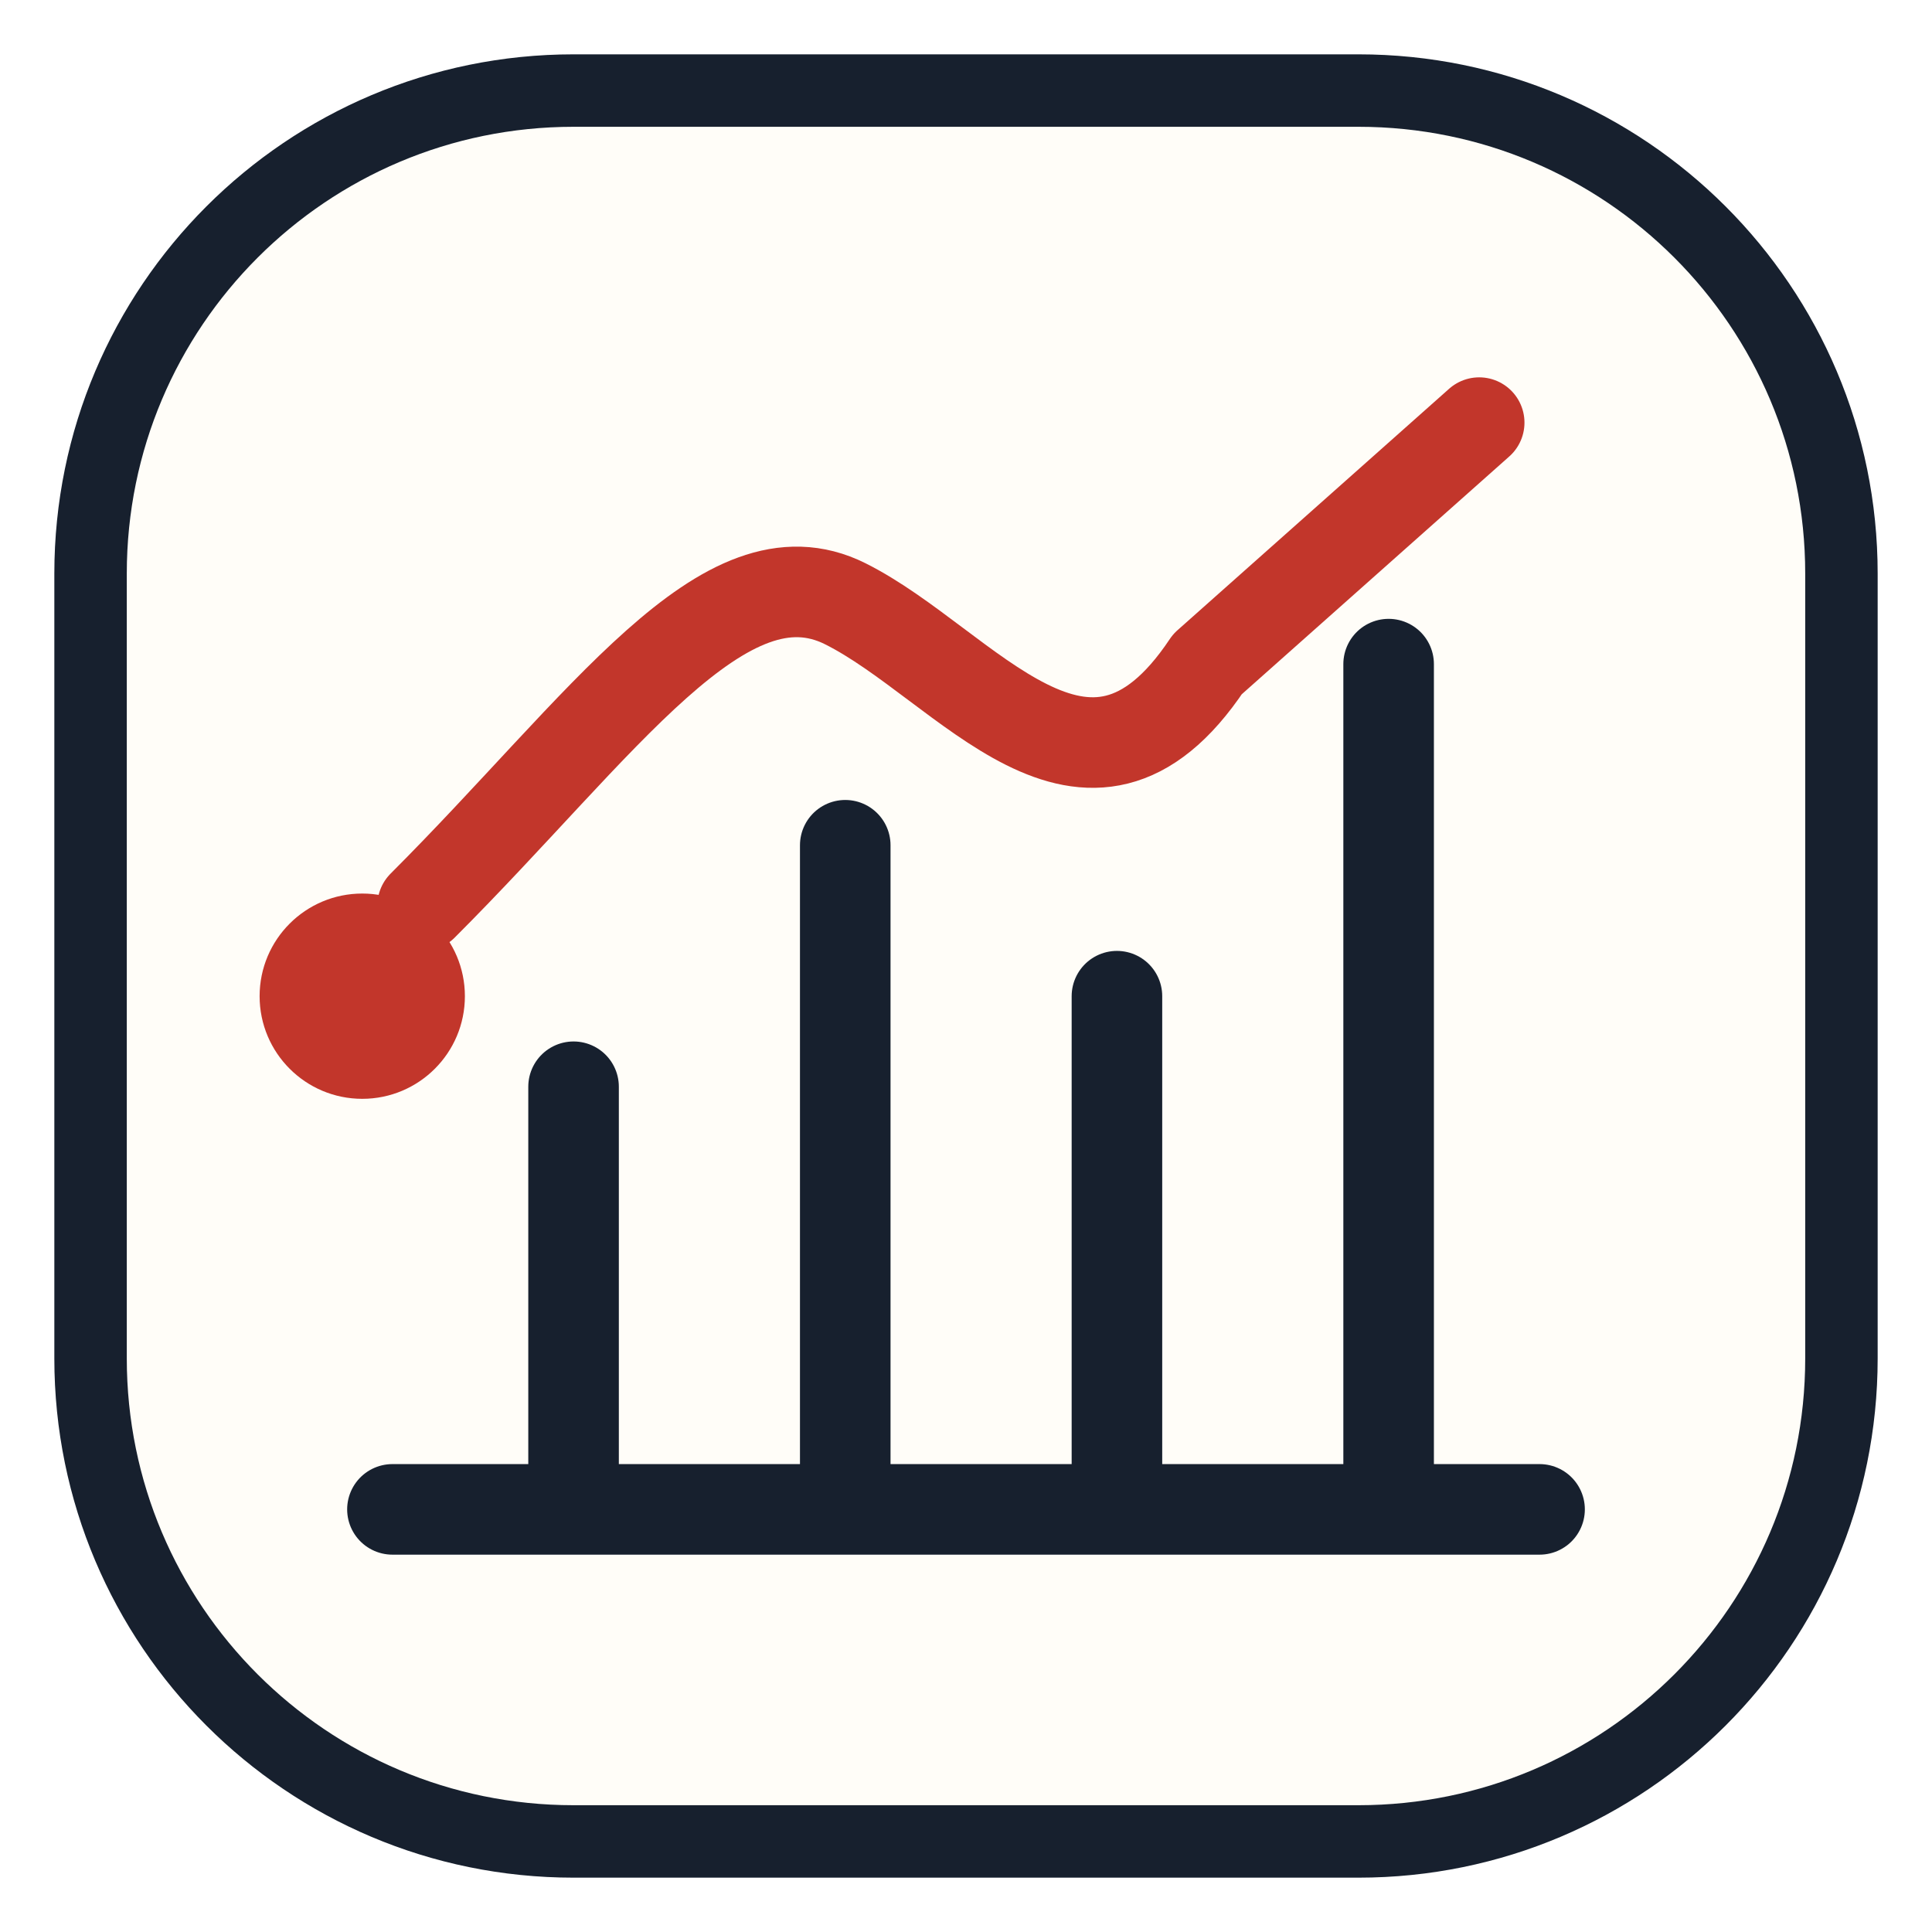
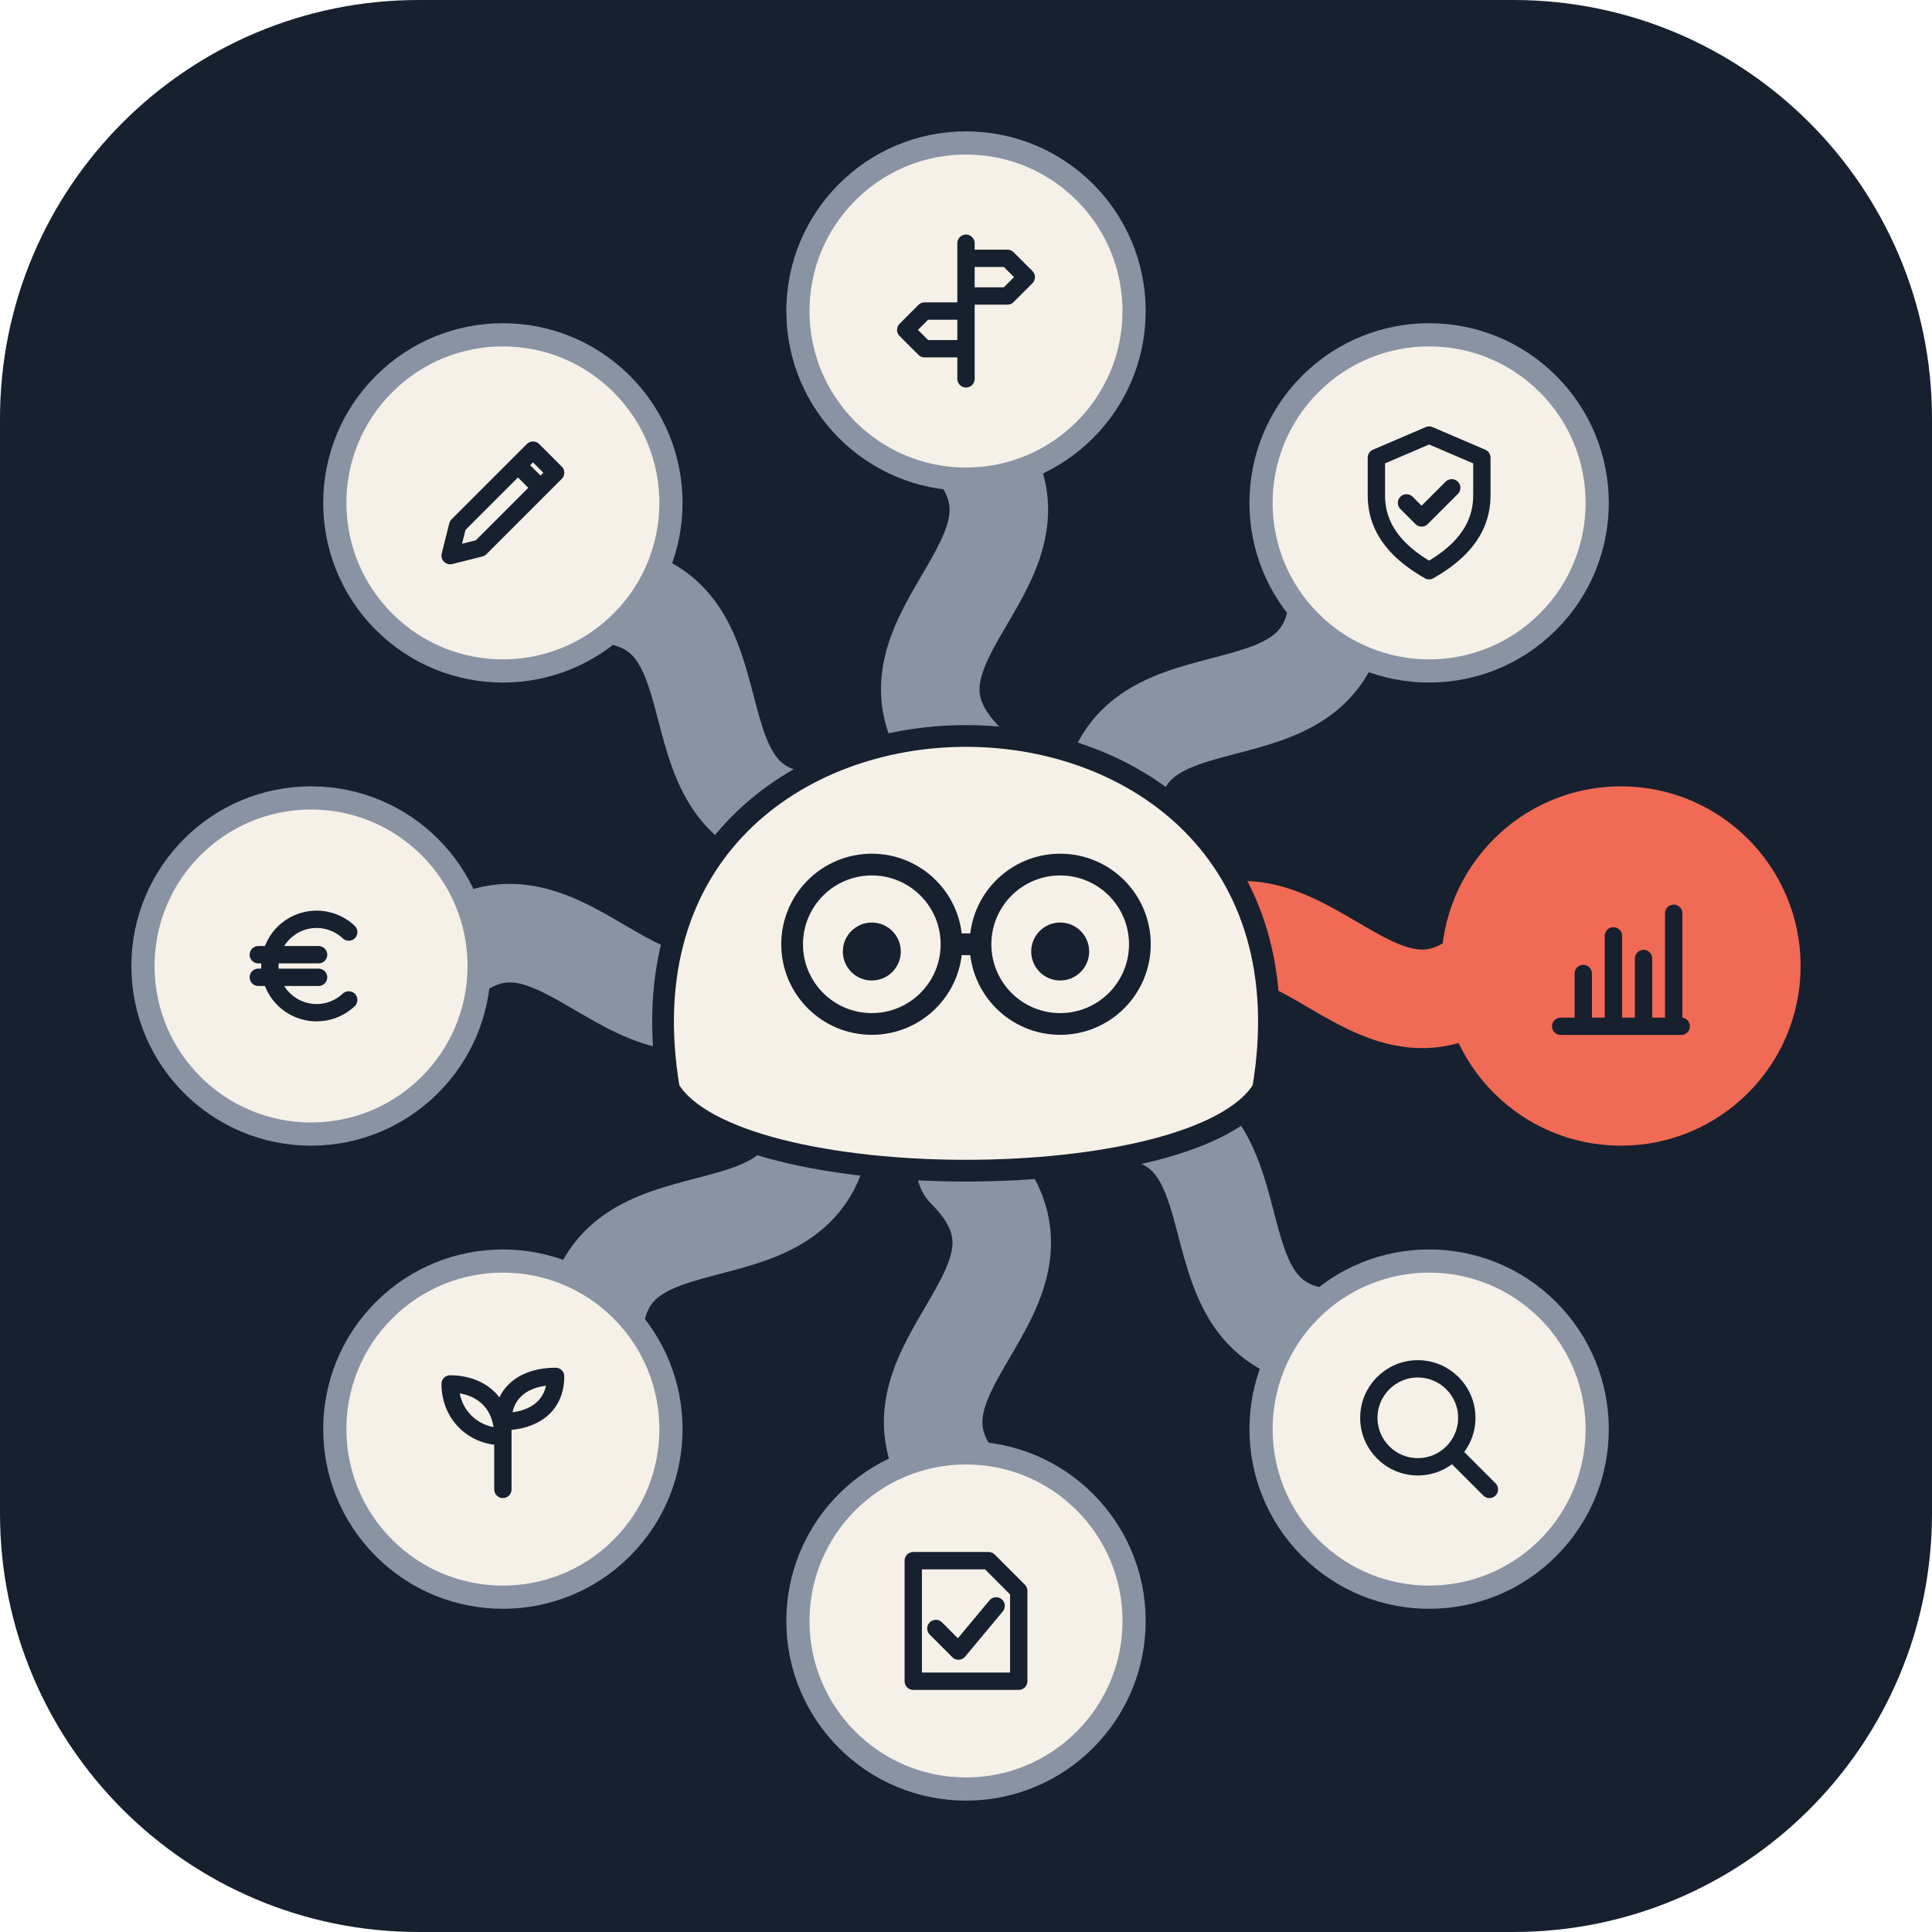
- <svg xmlns="http://www.w3.org/2000/svg" viewBox="0 0 64 64">
-   <style>.lg-f{fill:#FFFDF8;stroke:#17202E;stroke-width:2.4}.lg-i{fill:none;stroke:#17202E;stroke-width:3;stroke-linecap:round;stroke-linejoin:round}.lg-t{fill:none;stroke:#C2362B;stroke-width:3;stroke-linecap:round;stroke-linejoin:round}.lg-n{fill:#C2362B}</style>
-   <rect class="lg-f" x="3" y="3" width="58" height="58" rx="16" />
-   <path class="lg-i" d="M13 50 H51 M19 50 V36 M28 50 V28 M37 50 V33 M46 50 V22" />
-   <path class="lg-t" d="M14 30 C20 24 24 18 28 20 S36 28 40 22 L49 14" />
-   <circle class="lg-n" cx="12" cy="33" r="3.4" />
+ <svg xmlns="http://www.w3.org/2000/svg" viewBox="-300 -300 600 600">
+   <rect x="-300" y="-300" width="600" height="600" rx="130" fill="#17202E" />
+   <g transform="scale(0.9)">
+     <g transform="rotate(-180)">
+       <path d="M70 0 C112 -42 140 40 182 0" fill="none" stroke="#8A93A3" stroke-width="34" stroke-linecap="round" />
+       <g transform="translate(226 0)">
+         <circle r="58" fill="#F5F1E8" stroke="#8A93A3" stroke-width="8" />
+         <path transform="rotate(180) scale(2.6) translate(-12 -12)" d="M17 7.5 A6.2 6.2 0 1 0 17 16.5 M5 10.5 H13 M5 13.5 H13" fill="none" stroke="#17202E" stroke-width="2.3" stroke-linecap="round" stroke-linejoin="round" />
+       </g>
+     </g>
+     <g transform="rotate(-135)">
+       <path d="M70 0 C112 -42 140 40 182 0" fill="none" stroke="#8A93A3" stroke-width="34" stroke-linecap="round" />
+       <g transform="translate(226 0)">
+         <circle r="58" fill="#F5F1E8" stroke="#8A93A3" stroke-width="8" />
+         <path transform="rotate(135) scale(2.6) translate(-12 -12)" d="M5 19 L9 18 L19 8 L16 5 L6 15 Z M14 7 L17 10" fill="none" stroke="#17202E" stroke-width="2.3" stroke-linecap="round" stroke-linejoin="round" />
+       </g>
+     </g>
+     <g transform="rotate(-90)">
+       <path d="M70 0 C112 -42 140 40 182 0" fill="none" stroke="#8A93A3" stroke-width="34" stroke-linecap="round" />
+       <g transform="translate(226 0)">
+         <circle r="58" fill="#F5F1E8" stroke="#8A93A3" stroke-width="8" />
+         <path transform="rotate(90) scale(2.6) translate(-12 -12)" d="M12 3 V21 M12 5 H17.5 L20 7.5 L17.5 10 H12 M12 12 H6.5 L4 14.5 L6.5 17 H12" fill="none" stroke="#17202E" stroke-width="2.3" stroke-linecap="round" stroke-linejoin="round" />
+       </g>
+     </g>
+     <g transform="rotate(-45)">
+       <path d="M70 0 C112 -42 140 40 182 0" fill="none" stroke="#8A93A3" stroke-width="34" stroke-linecap="round" />
+       <g transform="translate(226 0)">
+         <circle r="58" fill="#F5F1E8" stroke="#8A93A3" stroke-width="8" />
+         <path transform="rotate(45) scale(2.6) translate(-12 -12)" d="M12 3 L19 6 V11 C19 16 15.5 19 12 21 C8.5 19 5 16 5 11 V6 Z M9 12 L11 14 L15 10" fill="none" stroke="#17202E" stroke-width="2.3" stroke-linecap="round" stroke-linejoin="round" />
+       </g>
+     </g>
+     <g transform="rotate(0)">
+       <path d="M70 0 C112 -42 140 40 182 0" fill="none" stroke="#F06A55" stroke-width="34" stroke-linecap="round" />
+       <g transform="translate(226 0)">
+         <circle r="58" fill="#F06A55" stroke="#F06A55" stroke-width="8" />
+         <path transform="rotate(0) scale(2.6) translate(-12 -12)" d="M4 20 H20 M7 20 V13 M11 20 V8 M15 20 V11 M19 20 V5" fill="none" stroke="#17202E" stroke-width="2.3" stroke-linecap="round" stroke-linejoin="round" />
+       </g>
+     </g>
+     <g transform="rotate(45)">
+       <path d="M70 0 C112 -42 140 40 182 0" fill="none" stroke="#8A93A3" stroke-width="34" stroke-linecap="round" />
+       <g transform="translate(226 0)">
+         <circle r="58" fill="#F5F1E8" stroke="#8A93A3" stroke-width="8" />
+         <path transform="rotate(-45) scale(2.6) translate(-12 -12)" d="M10.5 4 A6.5 6.5 0 1 0 10.5 17 A6.5 6.5 0 1 0 10.5 4 Z M15.5 15.5 L20 20" fill="none" stroke="#17202E" stroke-width="2.3" stroke-linecap="round" stroke-linejoin="round" />
+       </g>
+     </g>
+     <g transform="rotate(90)">
+       <path d="M70 0 C112 -42 140 40 182 0" fill="none" stroke="#8A93A3" stroke-width="34" stroke-linecap="round" />
+       <g transform="translate(226 0)">
+         <circle r="58" fill="#F5F1E8" stroke="#8A93A3" stroke-width="8" />
+         <path transform="rotate(-90) scale(2.6) translate(-12 -12)" d="M5 4 H15 L19 8 V20 H5 Z M8 13 L11 16 L16 10" fill="none" stroke="#17202E" stroke-width="2.3" stroke-linecap="round" stroke-linejoin="round" />
+       </g>
+     </g>
+     <g transform="rotate(135)">
+       <path d="M70 0 C112 -42 140 40 182 0" fill="none" stroke="#8A93A3" stroke-width="34" stroke-linecap="round" />
+       <g transform="translate(226 0)">
+         <circle r="58" fill="#F5F1E8" stroke="#8A93A3" stroke-width="8" />
+         <path transform="rotate(-135) scale(2.6) translate(-12 -12)" d="M12 20 V11 M12 13 C12 8 8.5 6 5 6 C5 10 8 13 12 13 M12 11 C12 7 15 5 19 5 C19 9 16 11 12 11" fill="none" stroke="#17202E" stroke-width="2.3" stroke-linecap="round" stroke-linejoin="round" />
+       </g>
+     </g>
+     <g transform="scale(1.25)">
+       <path d="M-82 34 C-104 -96 104 -96 82 34 C64 64 -64 64 -82 34 Z" fill="#F5F1E8" stroke="#17202E" stroke-width="6" />
+       <circle cx="-26" cy="-6" r="22" fill="none" stroke="#17202E" stroke-width="6" />
+       <circle cx="26" cy="-6" r="22" fill="none" stroke="#17202E" stroke-width="6" />
+       <path d="M-4 -6 H4" stroke="#17202E" stroke-width="6" />
+       <circle cx="-26" cy="-4" r="8" fill="#17202E" />
+       <circle cx="26" cy="-4" r="8" fill="#17202E" />
+     </g>
+   </g>
</svg>
